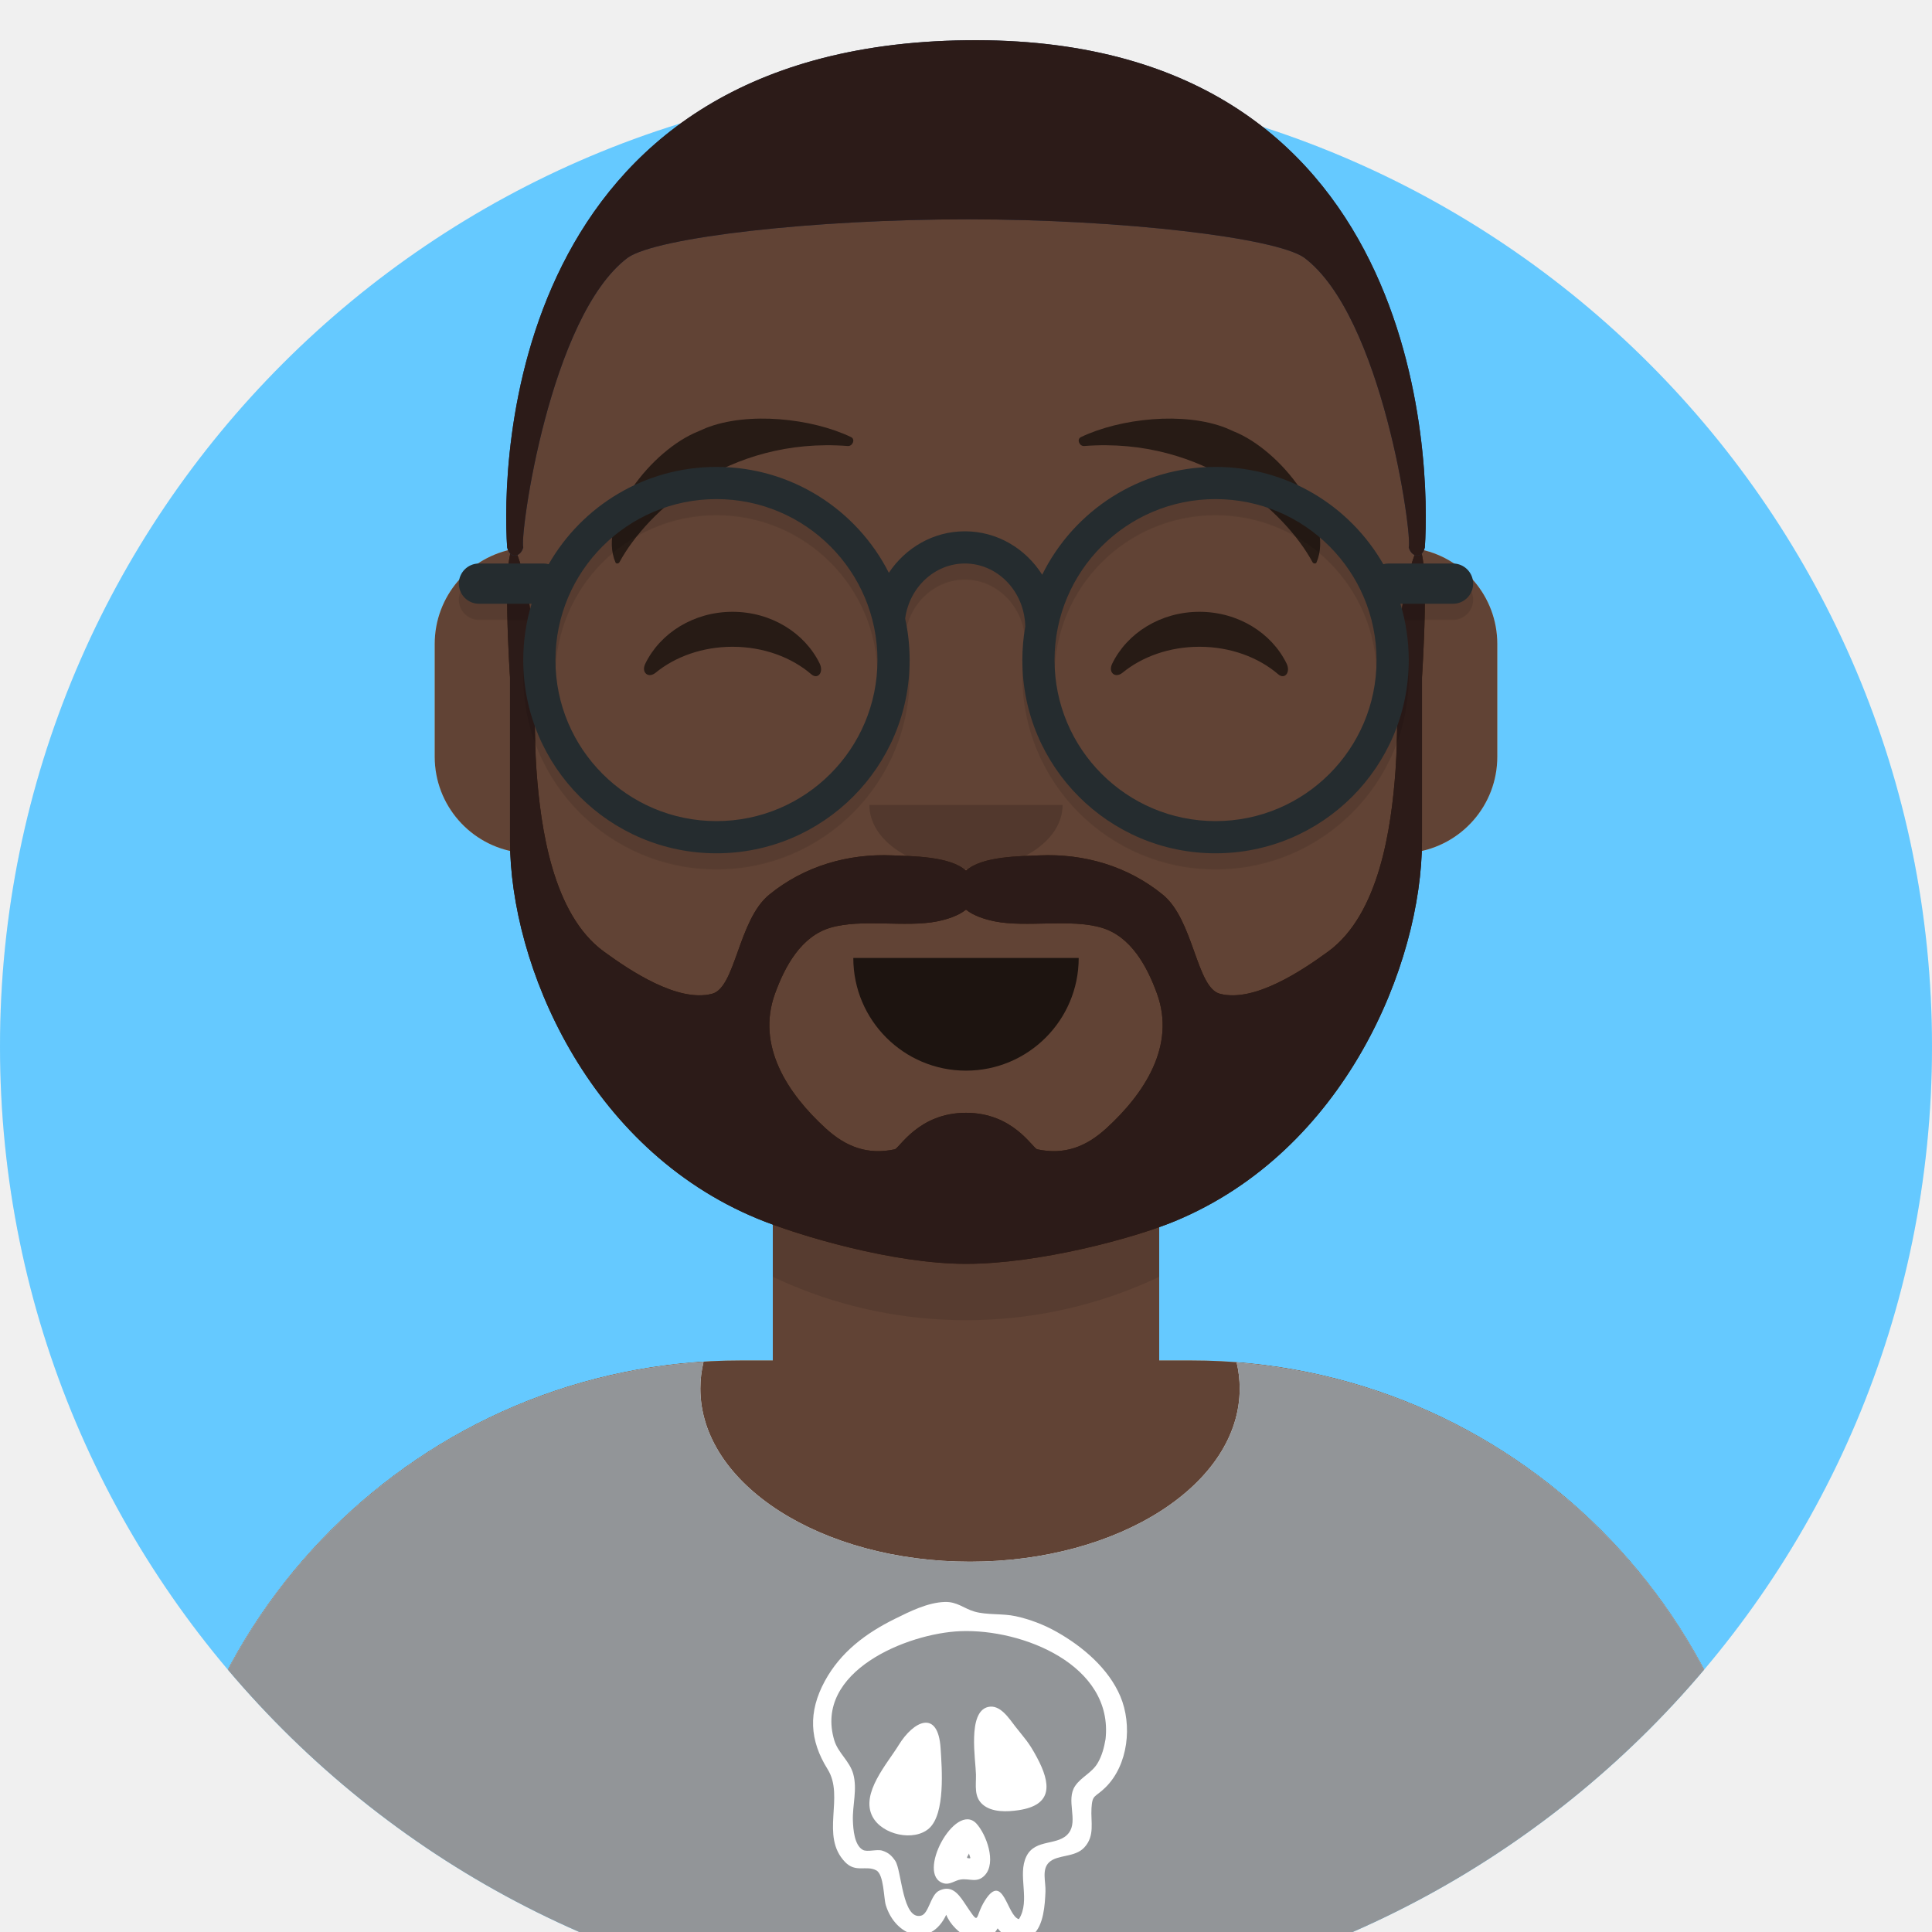
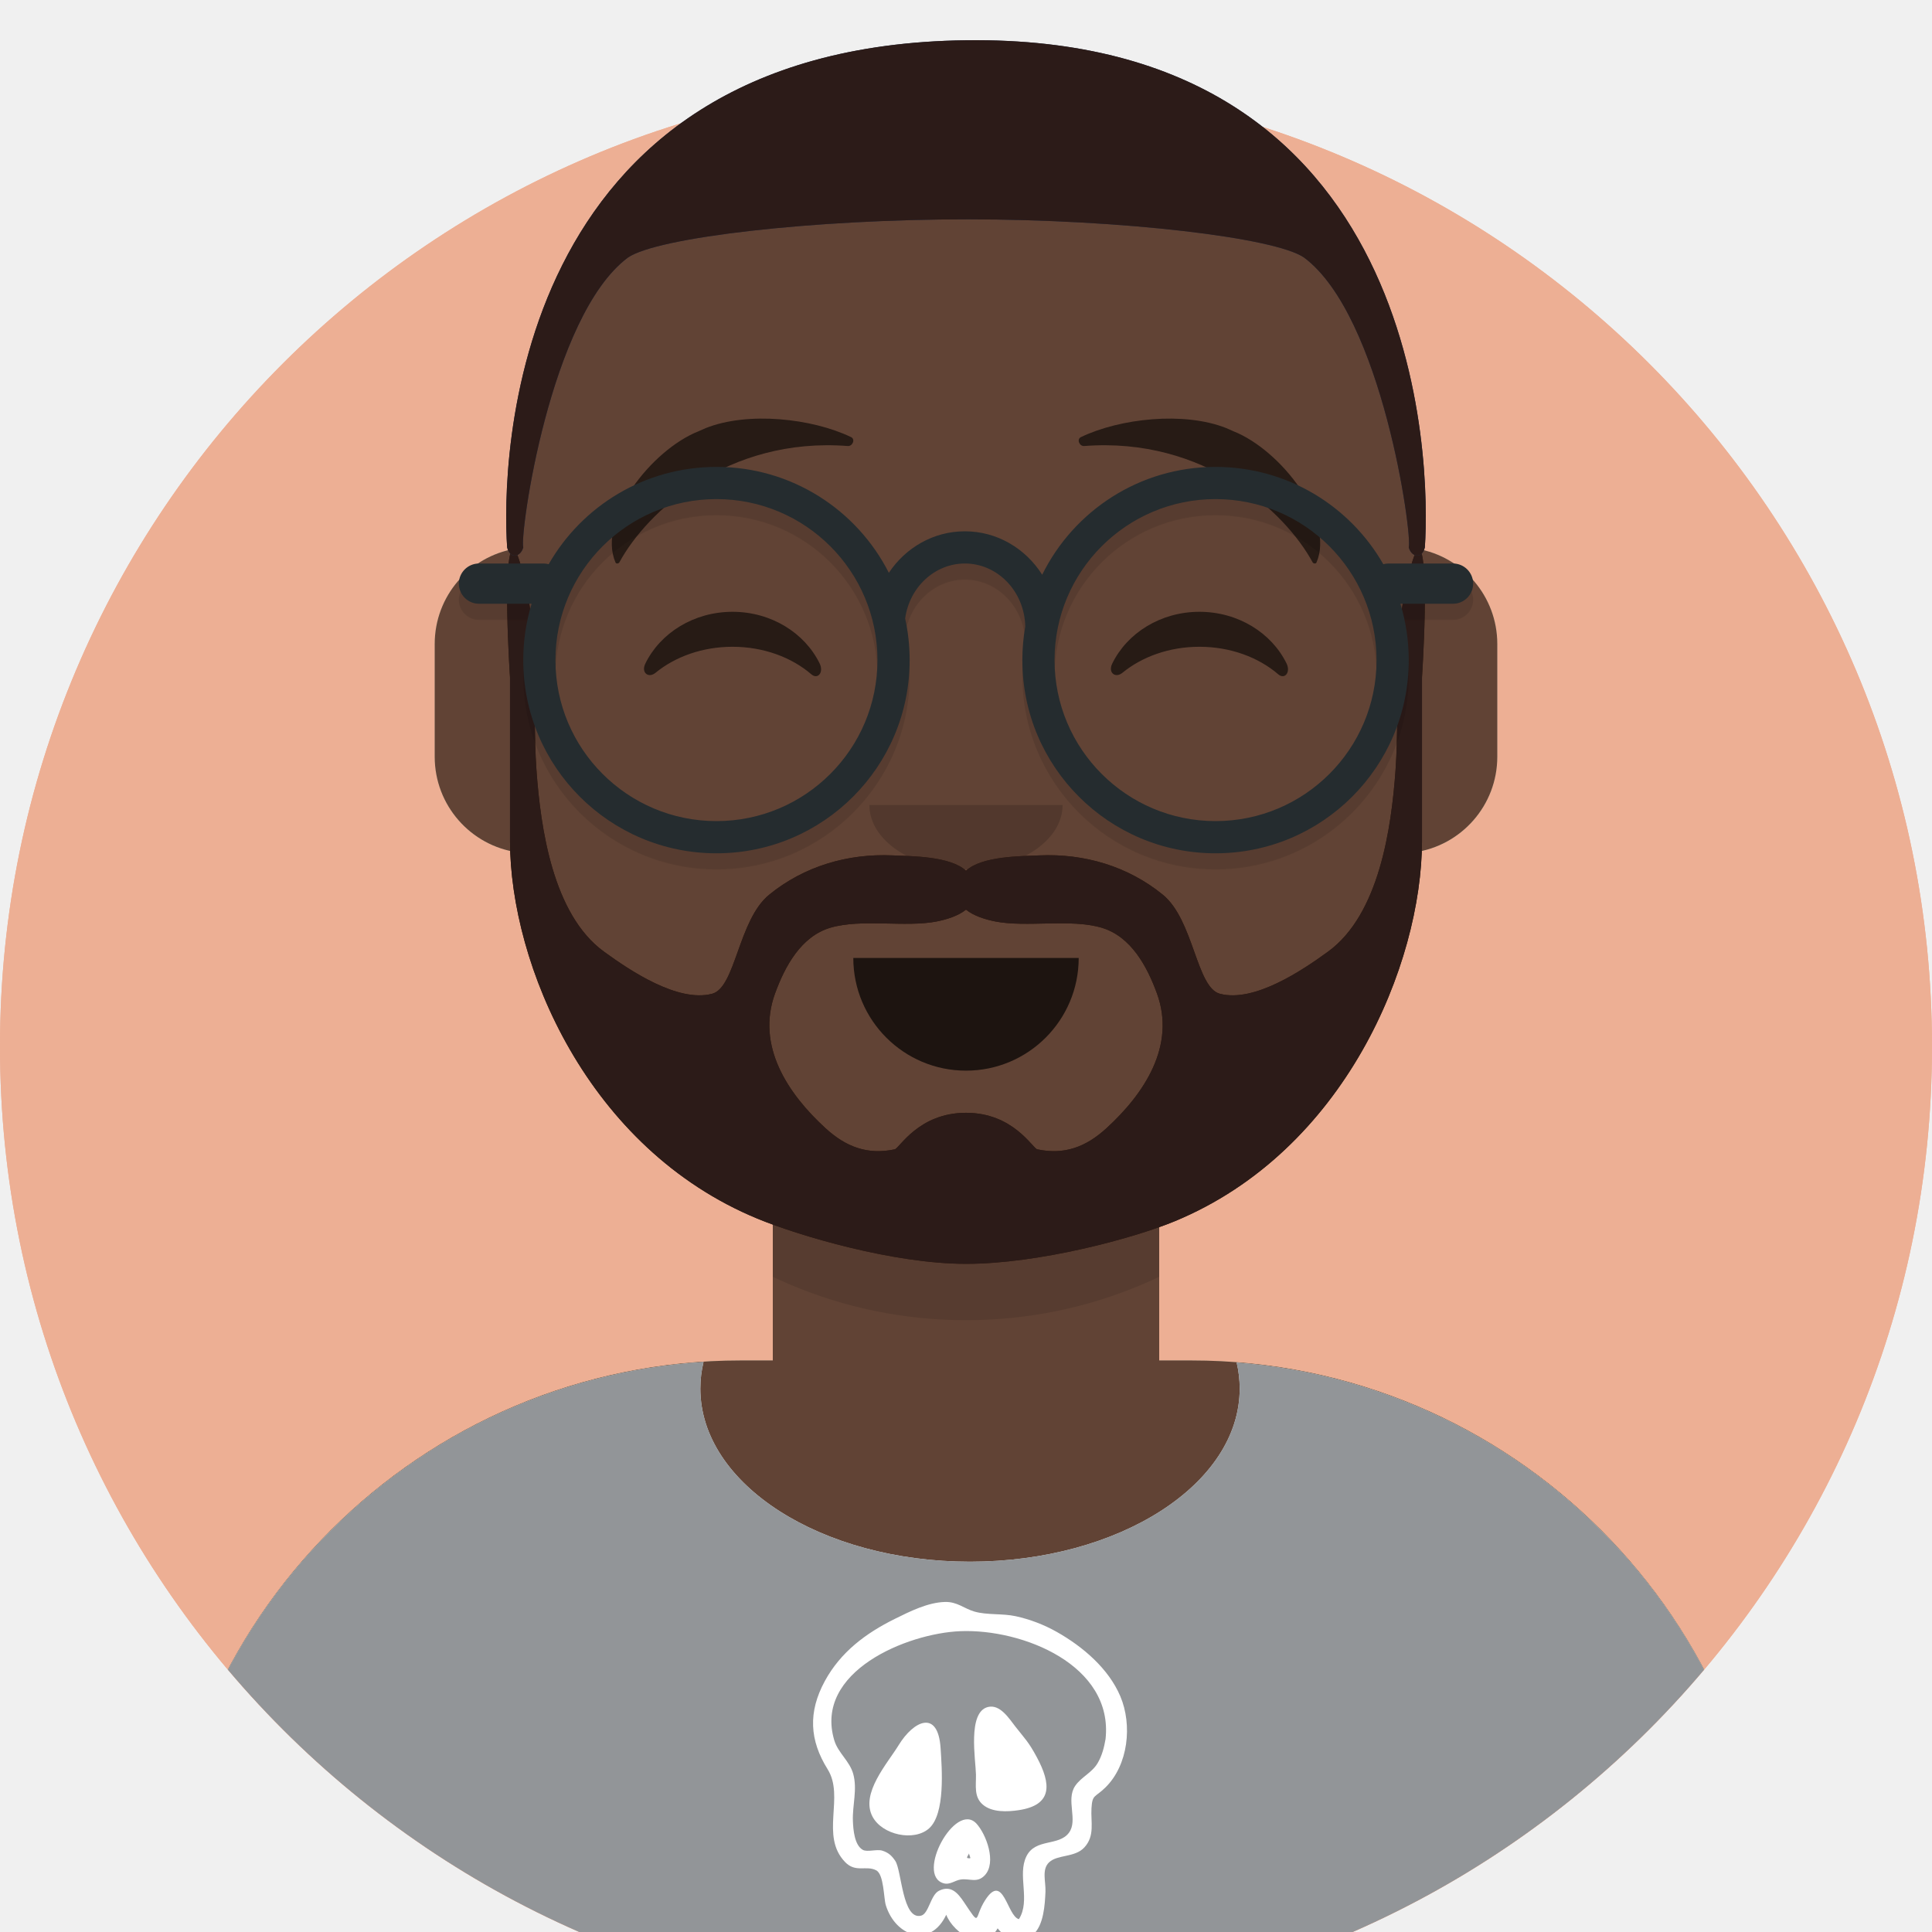
<svg xmlns="http://www.w3.org/2000/svg" xmlns:xlink="http://www.w3.org/1999/xlink" width="250px" height="250px" viewBox="12 30 240 240" version="1.1">
  <defs>
    <circle id="react-path-1" cx="120" cy="120" r="120" />
    <path d="M12,160 C12,226.274 65.726,280 132,280 C198.274,280 252,226.274 252,160 L264,160 L264,-1.42108547e-14 L-3.19744231e-14,-1.42108547e-14 L-3.19744231e-14,160 L12,160 Z" id="react-path-2" />
    <path d="M124,144.611 L124,163 L128,163 L128,163 C167.765,163 200,195.235 200,235 L200,244 L0,244 L0,235 C-4.86974701e-15,195.235 32.235,163 72,163 L72,163 L76,163 L76,144.611 C58.763,136.422 46.372,119.687 44.305,99.881 C38.48,99.058 34,94.052 34,88 L34,74 C34,68.054 38.325,63.118 44,62.166 L44,56 L44,56 C44,25.072 69.072,5.68137151e-15 100,0 L100,0 L100,0 C130.928,-5.68137151e-15 156,25.072 156,56 L156,62.166 C161.675,63.118 166,68.054 166,74 L166,88 C166,94.052 161.52,99.058 155.695,99.881 C153.628,119.687 141.237,136.422 124,144.611 Z" id="react-path-3" />
  </defs>
  <g id="Avataaar" stroke="none" stroke-width="1" fill="none" fill-rule="evenodd">
    <g transform="translate(-825, -1100)" id="Avataaar/Circle">
      <g transform="translate(825, 1100)">
        <g id="Circle" stroke-width="1" fill-rule="evenodd" transform="translate(12, 40)">
          <mask id="react-mask-4" fill="white">
            <use xlink:href="#react-path-1" />
          </mask>
-           <use id="Circle-Background" fill="#E6E6E6" xlink:href="#react-path-1" />
-           <g id="Color/Palette/Blue-01" mask="url(#react-mask-4)" fill="#65C9FF">
+           <use id="Circle-Background" fill="#EDAF94" xlink:href="#react-path-1" />
+           <g id="Color/Palette/Blue-01" mask="url(#react-mask-4)" fill="#EDAF94">
            <rect id="🖍Color" x="0" y="0" width="240" height="240" />
          </g>
        </g>
        <mask id="react-mask-5" fill="white">
          <use xlink:href="#react-path-2" />
        </mask>
        <g id="Mask" />
        <g id="Avataaar" stroke-width="1" fill-rule="evenodd" mask="url(#react-mask-5)">
          <g id="Body" transform="translate(32, 36)">
            <mask id="react-mask-6" fill="white">
              <use xlink:href="#react-path-3" />
            </mask>
            <use fill="#D0C6AC" xlink:href="#react-path-3" />
            <g id="Skin/👶🏽-03-Brown" mask="url(#react-mask-6)" fill="#614335">
              <g transform="translate(0, 0)" id="Color">
                <rect x="0" y="0" width="264" height="280" />
              </g>
            </g>
            <path d="M156,79 L156,102 C156,132.928 130.928,158 100,158 C69.072,158 44,132.928 44,102 L44,79 L44,94 C44,124.928 69.072,150 100,150 C130.928,150 156,124.928 156,94 L156,79 Z" id="Neck-Shadow" fill-opacity="0.1" fill="#000000" mask="url(#react-mask-6)" />
          </g>
          <g id="Clothing/Graphic-Shirt" transform="translate(0, 170)">
            <defs>
              <path d="M165.624,29.268 C202.76,32.137 232,63.18 232,101.052 L232,110 L32,110 L32,101.052 C32,62.835 61.775,31.572 99.393,29.197 C99.134,30.274 99,31.377 99,32.5 C99,44.374 113.998,54 132.5,54 C151.002,54 166,44.374 166,32.5 C166,31.402 165.872,30.322 165.624,29.268 Z" id="react-path-215" />
            </defs>
            <mask id="react-mask-216" fill="white">
              <use xlink:href="#react-path-215" />
            </mask>
            <use id="Clothes" fill="#E6E6E6" fill-rule="evenodd" xlink:href="#react-path-215" />
            <g id="Color/Palette/Gray-01" mask="url(#react-mask-216)" fill-rule="evenodd" fill="#929598">
              <rect id="🖍Color" x="0" y="0" width="264" height="110" />
            </g>
            <g id="Clothing/Graphic/Skull-Outline" mask="url(#react-mask-216)" stroke-width="1" fill-rule="evenodd">
              <g transform="translate(77, 58)" id="Skull">
                <g transform="translate(36, 1)">
                  <path d="M36.335,17.039 C36.155,18.078 35.893,19.109 35.347,20.029 C34.627,21.24 33.321,21.736 32.564,22.847 C31.371,24.599 32.956,27.123 31.778,28.684 C30.512,30.363 27.636,29.347 26.516,31.576 C25.336,33.926 27.054,37.068 25.573,39.406 C24.104,39.037 23.651,33.52 21.384,37.039 C19.932,39.293 20.913,40.514 18.735,37.274 C17.979,36.149 17.125,35.138 15.639,35.881 C14.596,36.402 14.381,38.718 13.43,38.967 C11.096,39.579 11.011,33.35 10.217,32.171 C9.781,31.523 9.375,31.139 8.6,30.894 C7.928,30.681 6.731,31.109 6.175,30.793 C5.13,30.202 4.989,28.238 4.95,27.196 C4.876,25.257 5.525,23.277 4.99,21.358 C4.539,19.746 3.103,18.755 2.633,17.175 C0.099,8.64 11.684,3.895 18.299,3.63 C26.039,3.32 37.336,7.852 36.335,17.039 M38.173,11.724 C36.717,8.283 33.518,5.547 30.258,3.711 C28.675,2.82 26.956,2.163 25.173,1.771 C23.532,1.411 21.615,1.648 20.048,1.195 C18.728,0.812 17.91,-0.048 16.356,0.002 C14.238,0.07 12.037,1.174 10.188,2.088 C6.528,3.895 3.417,6.236 1.462,9.831 C-0.636,13.69 -0.437,17.187 1.811,20.783 C3.956,24.217 0.837,29.045 3.978,32.309 C5.299,33.681 6.599,32.68 7.85,33.341 C8.812,33.849 8.771,36.803 9.038,37.669 C10.239,41.562 14.552,43.069 16.544,38.86 C17.483,41.213 21.199,43.624 22.929,40.546 C24.011,41.946 25.883,42.541 27.312,41.341 C28.656,40.213 28.804,37.586 28.872,35.998 C28.926,34.76 28.375,33.234 29.326,32.34 C30.373,31.356 32.52,31.771 33.695,30.501 C35.036,29.052 34.485,27.355 34.588,25.629 C34.692,23.883 35.004,24.328 36.298,23.067 C39.183,20.257 39.672,15.26 38.173,11.724" id="Boo!" fill="#FFFFFF" />
                  <path d="M14.42,28.121 C16.441,26.299 16.011,20.724 15.844,18.162 C15.528,13.301 12.489,14.754 10.638,17.781 C9.238,20.072 5.872,23.776 7.381,26.658 C8.583,28.954 12.561,29.794 14.42,28.121" id="Boo!" fill="#FFFFFF" />
                  <path d="M27.791,19.274 C26.756,17.353 26.369,17.062 25.139,15.489 C24.349,14.478 23.241,12.687 21.736,13.047 C19.154,13.666 20.208,19.659 20.238,21.449 C20.262,22.807 19.961,24.214 21.089,25.177 C22.244,26.163 24.142,26.074 25.53,25.868 C29.788,25.234 29.591,22.614 27.791,19.274" id="Boo!" fill="#FFFFFF" />
                  <path d="M19.24,31.83 C18.956,31.794 19.317,31.468 19.359,31.243 C19.547,31.857 19.686,31.886 19.24,31.83 M20.285,27.519 C17.668,24.749 12.711,33.917 16.205,34.945 C17.01,35.182 17.604,34.582 18.36,34.477 C19.46,34.324 20.384,34.964 21.333,33.955 C22.824,32.371 21.52,28.857 20.285,27.519" id="Boo!" fill="#FFFFFF" />
                </g>
              </g>
            </g>
          </g>
          <g id="Face" transform="translate(76, 82)" fill="#000000">
            <g id="Mouth/Default" transform="translate(2, 52)" fill-opacity="0.7">
              <path d="M40,15 C40,22.732 46.268,29 54,29 L54,29 C61.732,29 68,22.732 68,15" id="Mouth" />
            </g>
            <g id="Nose/Default" transform="translate(28, 40)" fill-opacity="0.16">
              <path d="M16,8 C16,12.418 21.373,16 28,16 L28,16 C34.627,16 40,12.418 40,8" id="Nose" />
            </g>
            <g id="Eyes/Happy-😁" transform="translate(0, 8)" fill-opacity="0.6">
              <path d="M16.16,22.447 C18.007,18.649 22.164,16 26.998,16 C31.814,16 35.959,18.63 37.815,22.407 C38.367,23.529 37.582,24.447 36.791,23.767 C34.34,21.66 30.859,20.344 26.998,20.344 C23.257,20.344 19.874,21.579 17.438,23.572 C16.547,24.3 15.62,23.558 16.16,22.447 Z" id="Squint" />
              <path d="M74.16,22.447 C76.007,18.649 80.164,16 84.998,16 C89.814,16 93.959,18.63 95.815,22.407 C96.367,23.529 95.582,24.447 94.791,23.767 C92.34,21.66 88.859,20.344 84.998,20.344 C81.257,20.344 77.874,21.579 75.438,23.572 C74.547,24.3 73.62,23.558 74.16,22.447 Z" id="Squint" />
            </g>
            <g id="Eyebrow/Natural/Raised-Excited-Natural" fill-opacity="0.6">
              <path d="M22.766,1.578 L23.677,1.176 C28.919,-0.905 36.865,-0.033 41.723,2.299 C42.29,2.571 41.902,3.452 41.321,3.407 C26.402,2.256 16.358,11.553 12.946,17.847 C12.845,18.034 12.539,18.055 12.464,17.881 C10.156,12.562 16.913,3.896 22.766,1.578 Z" id="Eye-Browse-Reddit" />
              <path d="M80.766,1.578 L81.677,1.176 C86.919,-0.905 94.865,-0.033 99.723,2.299 C100.29,2.571 99.902,3.452 99.321,3.407 C84.402,2.256 74.358,11.553 70.946,17.847 C70.845,18.034 70.539,18.055 70.464,17.881 C68.156,12.562 74.913,3.896 80.766,1.578 Z" id="Eye-Browse-Reddit" transform="translate(85, 9) scale(-1, 1) translate(-85, -9) " />
            </g>
          </g>
          <g id="Top" stroke-width="1" fill-rule="evenodd">
            <defs>
              <rect id="react-path-1098" x="0" y="0" width="264" height="280" />
              <path d="M1,64 C1.347,65.488 2.673,65.223 3,64 C2.537,62.446 6.296,35.248 16,28 C19.618,25.483 39.008,23.232 58.313,23.246 C77.409,23.259 96.421,25.511 100,28 C109.704,35.248 113.463,62.446 113,64 C113.327,65.223 114.653,65.488 115,64 C115.719,53.702 115,0.274 58,1 C1,1.726 0.281,53.702 1,64 Z" id="react-path-1099" />
              <filter x="-0.8%" y="-2.0%" width="101.5%" height="108.0%" filterUnits="objectBoundingBox" id="react-filter-1095">
                <feOffset dx="0" dy="2" in="SourceAlpha" result="shadowOffsetOuter1" />
                <feColorMatrix values="0 0 0 0 0   0 0 0 0 0   0 0 0 0 0  0 0 0 0.16 0" type="matrix" in="shadowOffsetOuter1" result="shadowMatrixOuter1" />
                <feMerge>
                  <feMergeNode in="shadowMatrixOuter1" />
                  <feMergeNode in="SourceGraphic" />
                </feMerge>
              </filter>
            </defs>
            <mask id="react-mask-1096" fill="white">
              <use xlink:href="#react-path-1098" />
            </mask>
            <g id="Mask" />
            <g id="Top/Short-Hair/The-Caesar" mask="url(#react-mask-1096)">
              <g transform="translate(-1, 0)">
                <g id="Facial-Hair/Beard-Light" transform="translate(49, 72)">
                  <defs>
                    <path d="M101.428,98.169 C98.915,100.463 96.237,101.494 92.853,100.773 C92.271,100.649 89.896,96.235 84,96.235 C78.103,96.235 75.729,100.649 75.147,100.773 C71.762,101.494 69.085,100.463 66.571,98.169 C61.846,93.856 57.917,87.908 60.278,81.419 C61.508,78.037 63.51,74.324 67.151,73.246 C71.038,72.096 76.497,73.244 80.415,72.458 C81.684,72.204 83.071,71.751 84,71 C84.929,71.751 86.316,72.204 87.585,72.458 C91.503,73.244 96.961,72.096 100.849,73.246 C104.49,74.324 106.491,78.037 107.722,81.419 C110.083,87.908 106.154,93.856 101.428,98.169 M140.081,26 C136.671,34.4 137.988,44.858 137.357,53.676 C136.844,60.843 135.337,71.586 128.973,76.215 C125.718,78.582 119.794,82.56 115.542,81.45 C112.615,80.686 112.302,72.29 108.455,69.147 C104.092,65.582 98.643,64.016 93.149,64.258 C90.779,64.362 85.984,64.337 84,66.16 C82.016,64.337 77.222,64.362 74.851,64.258 C69.357,64.016 63.908,65.582 59.545,69.147 C55.698,72.29 55.386,80.686 52.458,81.45 C48.206,82.56 42.282,78.582 39.027,76.215 C32.662,71.586 31.156,60.843 30.643,53.676 C30.012,44.858 31.329,34.4 27.919,26 C26.26,26 27.354,42.129 27.354,42.129 L27.354,62.485 C27.386,77.773 36.935,100.655 58.108,109.393 C63.286,111.53 75.015,115 84,115 C92.985,115 104.714,111.86 109.892,109.723 C131.065,100.986 140.614,77.773 140.646,62.485 L140.646,42.129 C140.646,42.129 141.74,26 140.081,26" id="react-path-1101" />
                  </defs>
                  <mask id="react-mask-1100" fill="white">
                    <use xlink:href="#react-path-1101" />
                  </mask>
                  <use id="Lite-Beard" fill="#331B0C" fill-rule="evenodd" xlink:href="#react-path-1101" />
                  <g id="Color/Hair/Brown" mask="url(#react-mask-1100)" fill="#2C1B18">
                    <g transform="translate(-32, 0)" id="Color">
                      <rect x="0" y="0" width="264" height="244" />
                    </g>
                  </g>
                </g>
                <g id="Hair" stroke-width="1" fill-rule="evenodd" transform="translate(75, 34)">
                  <mask id="react-mask-1097" fill="white">
                    <use xlink:href="#react-path-1099" />
                  </mask>
                  <use id="Caesar" fill="#28354B" xlink:href="#react-path-1099" />
                  <g id="Skin/👶🏽-03-Brown" mask="url(#react-mask-1097)" fill="#2C1B18">
                    <g transform="translate(0, 0) " id="Color">
                      <rect x="0" y="0" width="264" height="280" />
                    </g>
                  </g>
                </g>
                <g id="Top/_Resources/Round" fill="none" transform="translate(62, 85)">
                  <defs>
                    <path d="M80.465,16.394 C84.38,8.459 92.553,3 102,3 C110.92,3 118.703,7.866 122.84,15.088 C123.05,15.031 123.272,15 123.5,15 L131.5,15 C132.881,15 134,16.119 134,17.5 C134,18.881 132.881,20 131.5,20 L124.963,20 C125.637,22.215 126,24.565 126,27 C126,40.255 115.255,51 102,51 C88.745,51 78,40.255 78,27 C78,25.578 78.124,24.185 78.361,22.831 C78.276,18.455 74.914,15 70.862,15 C67.126,15 63.975,17.94 63.442,21.83 C63.807,23.495 64,25.225 64,27 C64,40.255 53.255,51 40,51 C26.745,51 16,40.255 16,27 C16,24.565 16.363,22.215 17.037,20 L10.5,20 C9.119,20 8,18.881 8,17.5 C8,16.119 9.119,15 10.5,15 L10.5,15 L18.5,15 C18.728,15 18.95,15.031 19.16,15.088 C23.297,7.866 31.08,3 40,3 C49.352,3 57.455,8.349 61.416,16.155 C63.493,13.039 66.949,11 70.862,11 C74.875,11 78.407,13.144 80.465,16.394 Z M40,47 C51.046,47 60,38.046 60,27 C60,15.954 51.046,7 40,7 C28.954,7 20,15.954 20,27 C20,38.046 28.954,47 40,47 Z M102,47 C113.046,47 122,38.046 122,27 C122,15.954 113.046,7 102,7 C90.954,7 82,15.954 82,27 C82,38.046 90.954,47 102,47 Z" id="react-path-1102" />
                    <filter x="-0.8%" y="-2.1%" width="101.6%" height="108.3%" filterUnits="objectBoundingBox" id="react-filter-1103">
                      <feOffset dx="0" dy="2" in="SourceAlpha" result="shadowOffsetOuter1" />
                      <feColorMatrix values="0 0 0 0 0   0 0 0 0 0   0 0 0 0 0  0 0 0 0.1 0" type="matrix" in="shadowOffsetOuter1" />
                    </filter>
                  </defs>
                  <g id="Lennon-Glasses">
                    <use fill="black" fill-opacity="1" filter="url(#react-filter-1103)" xlink:href="#react-path-1102" />
                    <use fill="#252C2F" fill-rule="evenodd" xlink:href="#react-path-1102" />
                  </g>
                </g>
              </g>
            </g>
          </g>
        </g>
      </g>
    </g>
  </g>
</svg>
